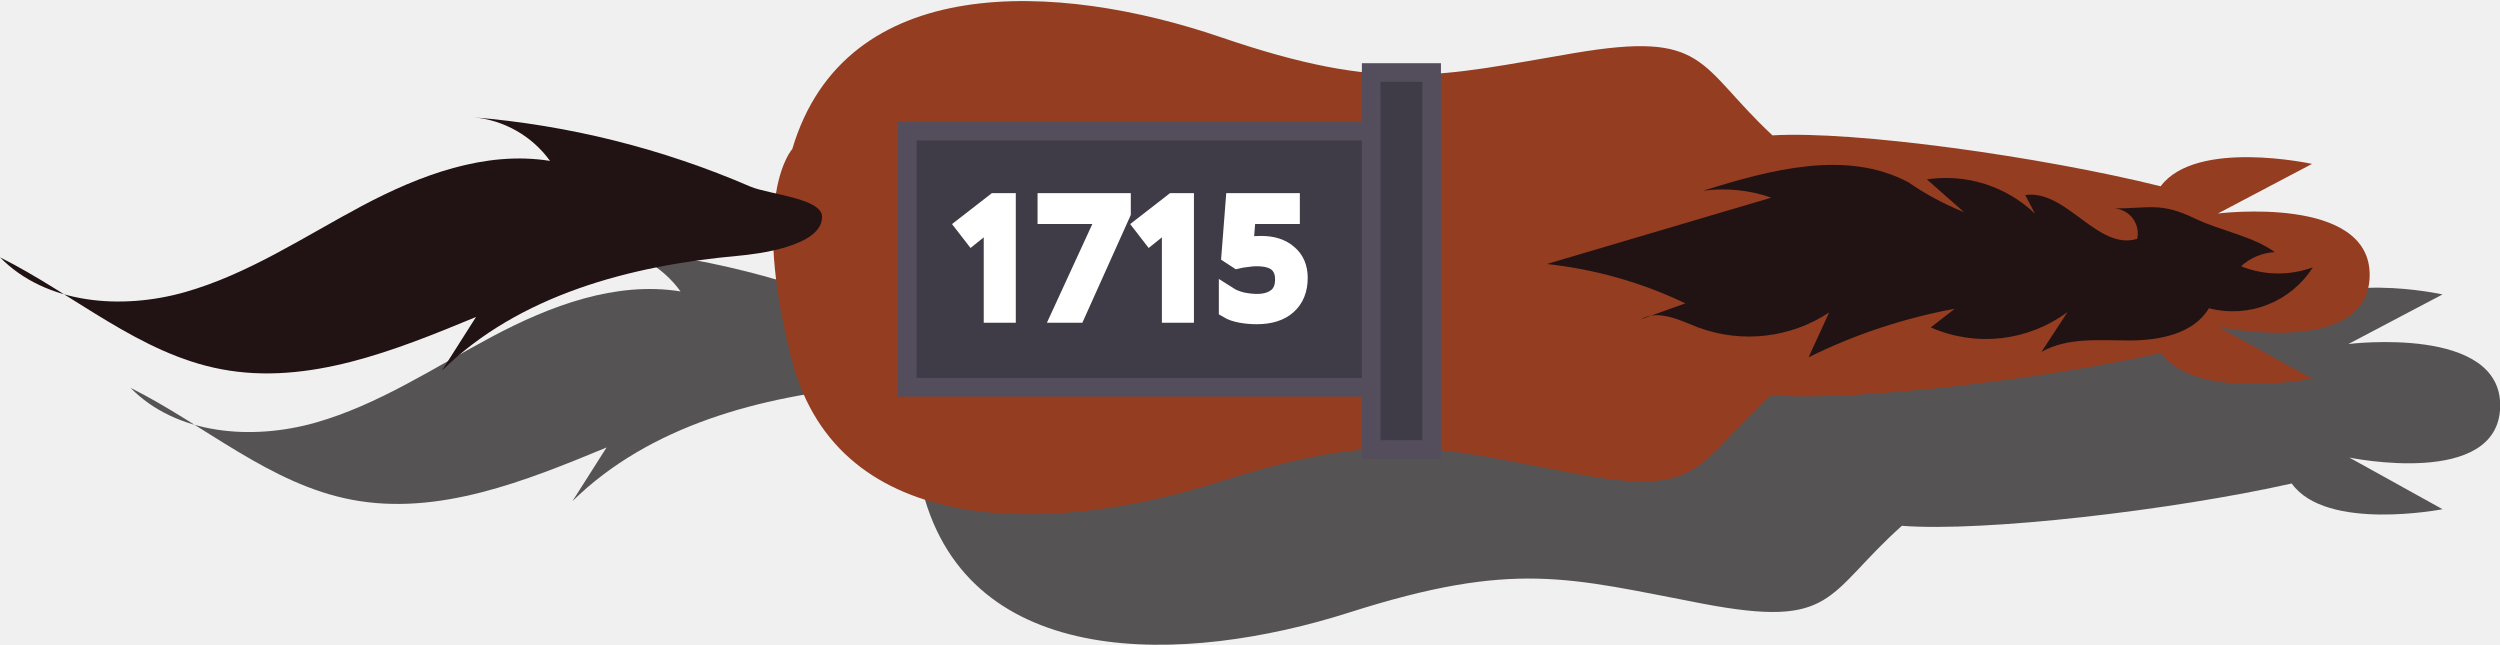
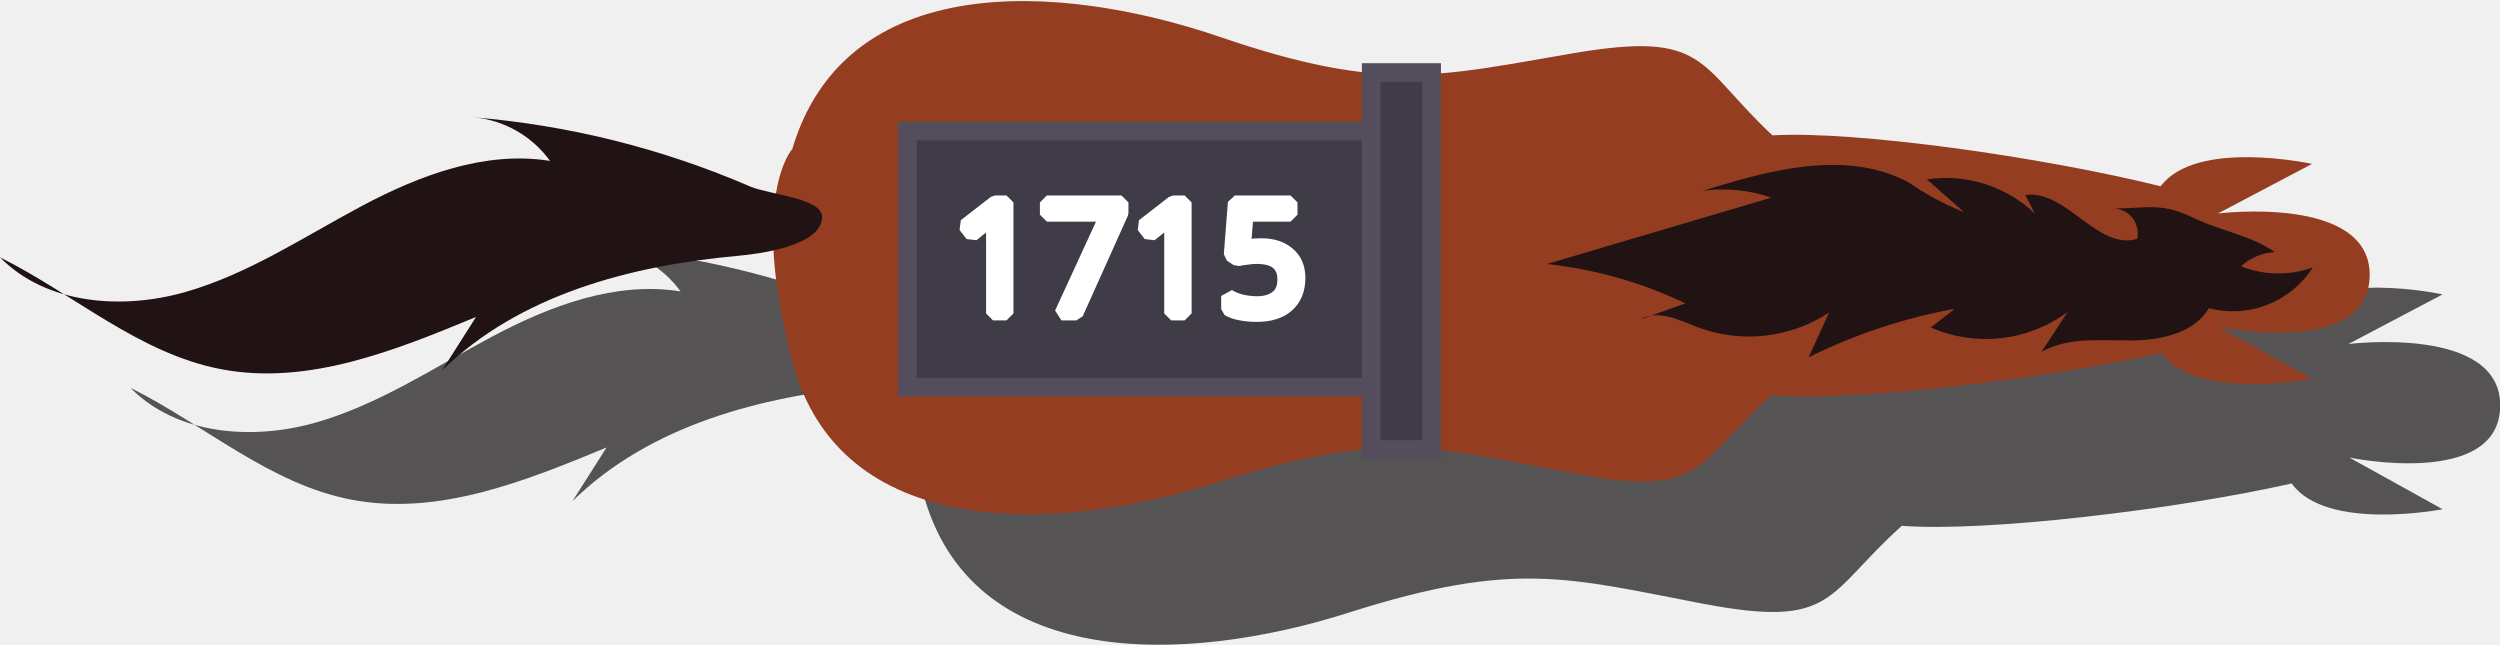
<svg xmlns="http://www.w3.org/2000/svg" viewBox="0 0 134.08 34.58">
  <defs>
-     <style>.cls-1{isolation:isolate;}.cls-2{opacity:0.75;mix-blend-mode:multiply;}.cls-3{fill:#231f20;}.cls-4{fill:#953d21;}.cls-5{fill:#211213;}.cls-6{fill:#403c47;stroke:#534d5c;}.cls-6,.cls-7{stroke-miterlimit:10;}.cls-7{font-size:8.35px;fill:#fff;stroke:#fff;font-family:LetterGothicStd, Letter Gothic Std;}</style>
+     <style>.cls-1{isolation:isolate;}.cls-2{opacity:0.75;mix-blend-mode:multiply;}.cls-3{fill:#231f20;}.cls-4{fill:#953d21;}.cls-5{fill:#211213;}.cls-6{fill:#403c47;stroke:#534d5c;stroke-miterlimit:10;}.cls-7{font-size:8.35px;fill:#fff;stroke:#fff;stroke-linejoin:bevel;stroke-width:0.75px;font-family:LetterGothicStd, Letter Gothic Std;}</style>
  </defs>
  <g class="cls-1">
    <g id="Layer_2" data-name="Layer 2">
      <g id="Layer_15" data-name="Layer 15">
        <g class="cls-2">
          <path class="cls-3" d="M49.48,26.34c2.51,9.65,14,9.34,22.88,6.51S84.12,31,91.29,32.37,97.87,31.9,102,28.2c4.39.34,14.44-.82,20.91-2.27,1.85,2.6,8.09,1.38,8.09,1.38l-5-2.77s8,1.66,8.09-2.73-8.14-3.36-8.14-3.36L131,15.79s-6.21-1.36-8.12,1.2c-6.43-1.59-16.46-3-20.85-2.73C98,10.47,98.6,8.63,91.41,9.85S81.26,12,72.49,9s-20.17-3.56-23,6C49.48,15,47.18,17.52,49.48,26.34Z" />
          <path class="cls-3" d="M129,20.52a2.94,2.94,0,0,0-1.81.76,5.38,5.38,0,0,0,3.85.06,5.08,5.08,0,0,1-5.57,2.19c-.82,1.38-2.66,1.73-4.26,1.73s-3.32-.18-4.72.61l1.4-2.14a7.34,7.34,0,0,1-7.34.83l1.29-1a29.89,29.89,0,0,0-7.87,2.6l1.1-2.4a7.82,7.82,0,0,1-7,.81c-1-.39-2.17-1-3.11-.44l2.4-.86a22.85,22.85,0,0,0-7.43-2.11l12-3.56a7.91,7.91,0,0,0-3.66-.37c3.61-1.13,7.68-2.22,11-.46a15.31,15.31,0,0,0,3,1.61l-2-1.76a6.91,6.91,0,0,1,5.8,1.84l-.52-1c2.21-.31,3.88,3,6,2.35a1.34,1.34,0,0,0-1.22-1.63c1.86,0,2.49-.35,4.32.54C126.12,19.39,127.79,19.65,129,20.52Z" />
          <path class="cls-3" d="M32.38,13.29a5.7,5.7,0,0,1,4.12,2.34c-3.48-.56-7,.77-10.1,2.42s-6.1,3.66-9.49,4.62S9.47,23.32,7,20.8c4,2,7.48,5.17,11.86,6,4.64.89,9.32-1,13.67-2.8L30.7,26.88c4.13-4.06,10.11-5.64,15.88-6.16,1-.09,4.51-.5,4.51-2.09,0-1-2.84-1.2-3.84-1.62A47.2,47.2,0,0,0,32.38,13.29Z" />
        </g>
        <path class="cls-4" d="M42.48,19.34c2.51,9.65,14,9.34,22.88,6.51S77.12,24,84.29,25.37,90.87,24.9,95,21.2c4.39.34,14.44-.82,20.91-2.27,1.85,2.6,8.09,1.38,8.09,1.38l-5-2.77s8,1.66,8.09-2.73-8.14-3.36-8.14-3.36L124,8.79s-6.21-1.36-8.12,1.2C109.47,8.4,99.45,7,95.06,7.26,91,3.47,91.6,1.63,84.41,2.85S74.26,5,65.49,2s-20.17-3.56-23,6C42.48,8,40.18,10.52,42.48,19.34Z" />
        <path class="cls-5" d="M122,13.52a2.94,2.94,0,0,0-1.81.76,5.38,5.38,0,0,0,3.85.06,5.08,5.08,0,0,1-5.57,2.19c-.82,1.38-2.66,1.73-4.26,1.73s-3.32-.18-4.72.61l1.4-2.14a7.34,7.34,0,0,1-7.34.83l1.29-1A29.89,29.89,0,0,0,97,19.16l1.1-2.4a7.82,7.82,0,0,1-7,.81c-1-.39-2.17-1-3.11-.44l2.4-.86a22.85,22.85,0,0,0-7.43-2.11L95,10.6a7.91,7.91,0,0,0-3.66-.37c3.61-1.13,7.68-2.22,11-.46a15.31,15.31,0,0,0,3,1.61l-2-1.76a6.91,6.91,0,0,1,5.8,1.84l-.52-1c2.21-.31,3.88,3,6,2.35a1.34,1.34,0,0,0-1.22-1.63c1.86,0,2.49-.35,4.32.54C119.12,12.39,120.79,12.65,122,13.52Z" />
        <path class="cls-5" d="M25.38,6.29A5.7,5.7,0,0,1,29.5,8.63c-3.48-.56-7,.77-10.1,2.42s-6.1,3.66-9.49,4.62S2.47,16.32,0,13.8c4,2,7.48,5.17,11.86,6,4.64.89,9.32-1,13.67-2.8L23.7,19.88c4.13-4.06,10.11-5.64,15.88-6.16,1-.09,4.51-.5,4.51-2.09,0-1-2.84-1.2-3.84-1.62A47.2,47.2,0,0,0,25.38,6.29Z" />
        <rect class="cls-6" x="48.66" y="7.03" width="27.74" height="13.74" />
        <rect class="cls-6" x="73.54" y="3.89" width="3.24" height="20.22" />
        <text class="cls-7" transform="translate(51.01 16.81)">1715</text>
      </g>
    </g>
  </g>
</svg>
